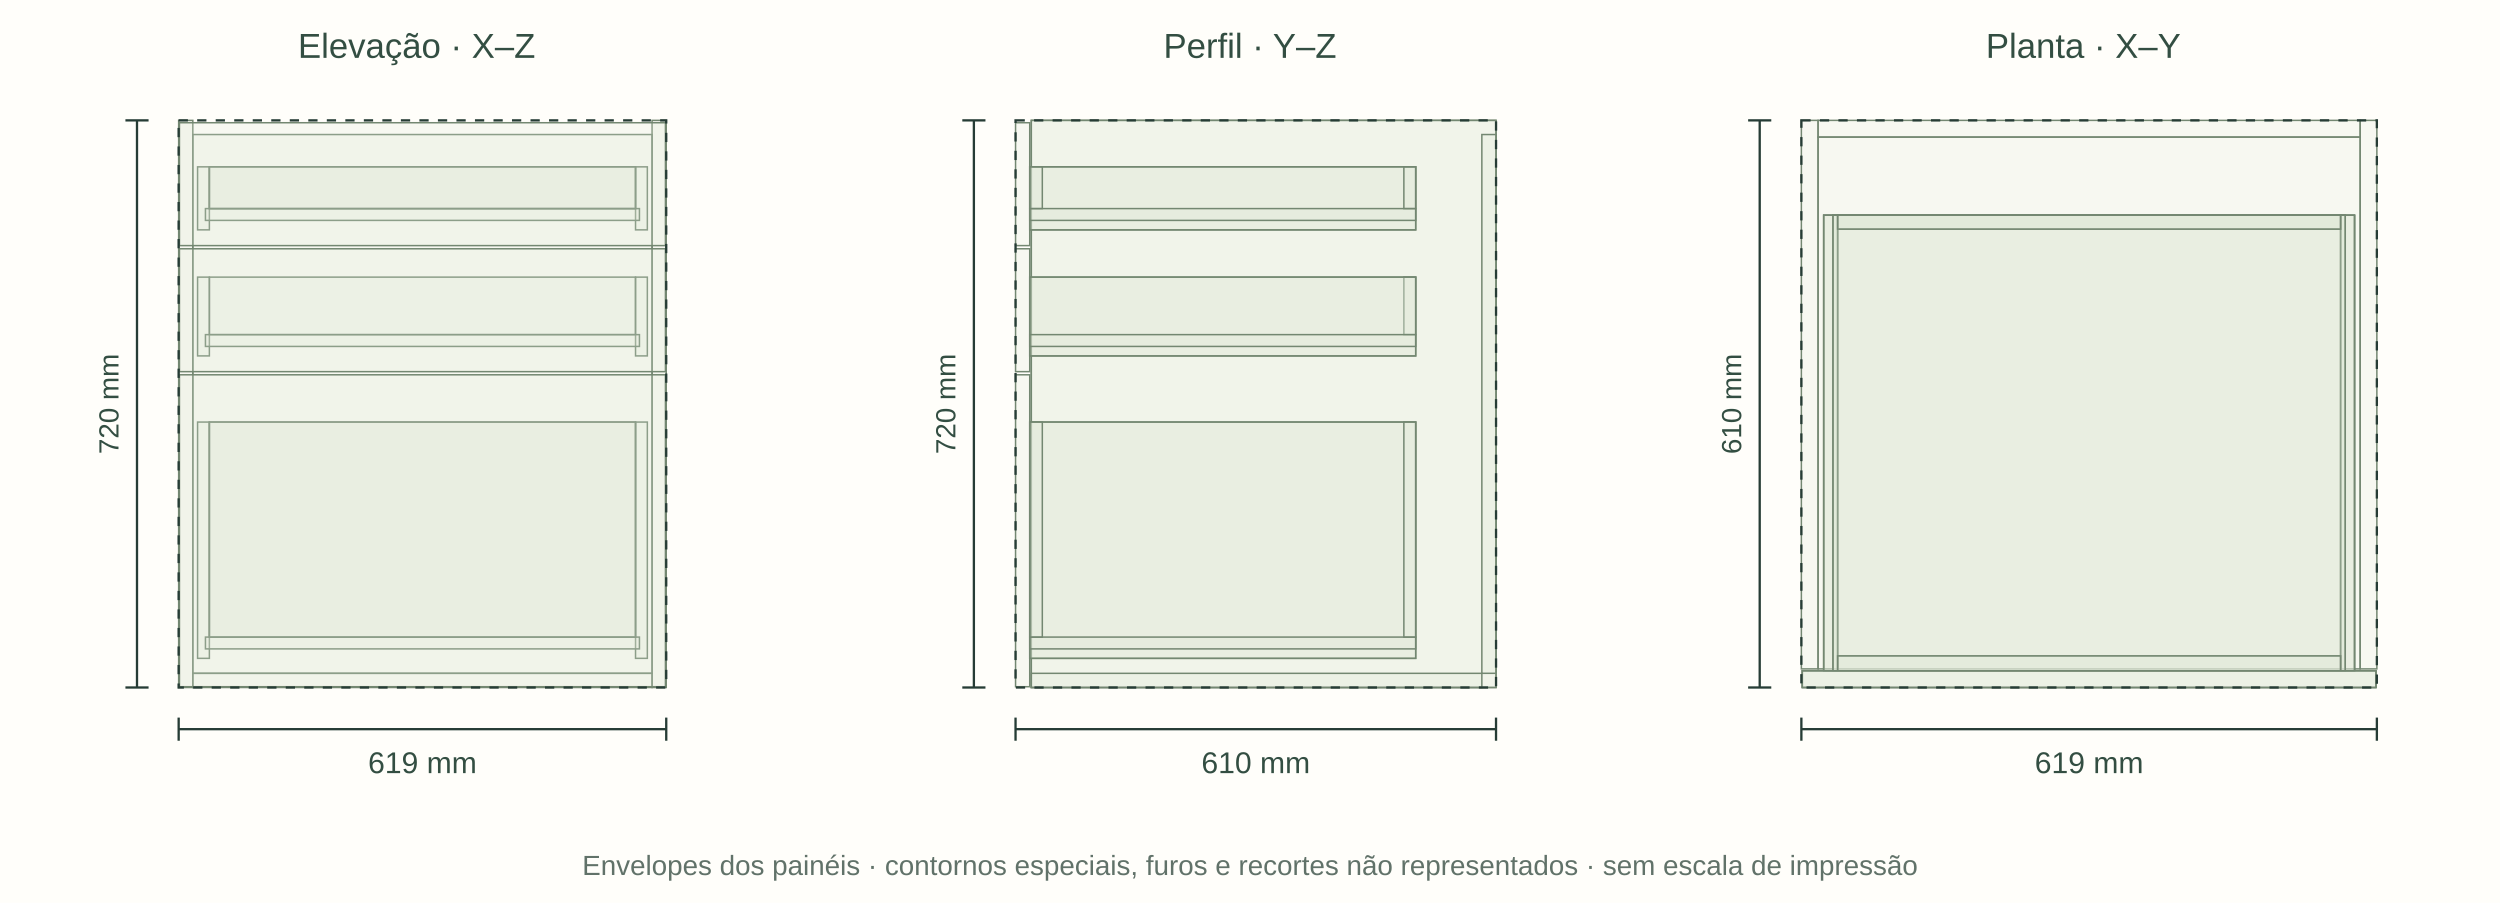
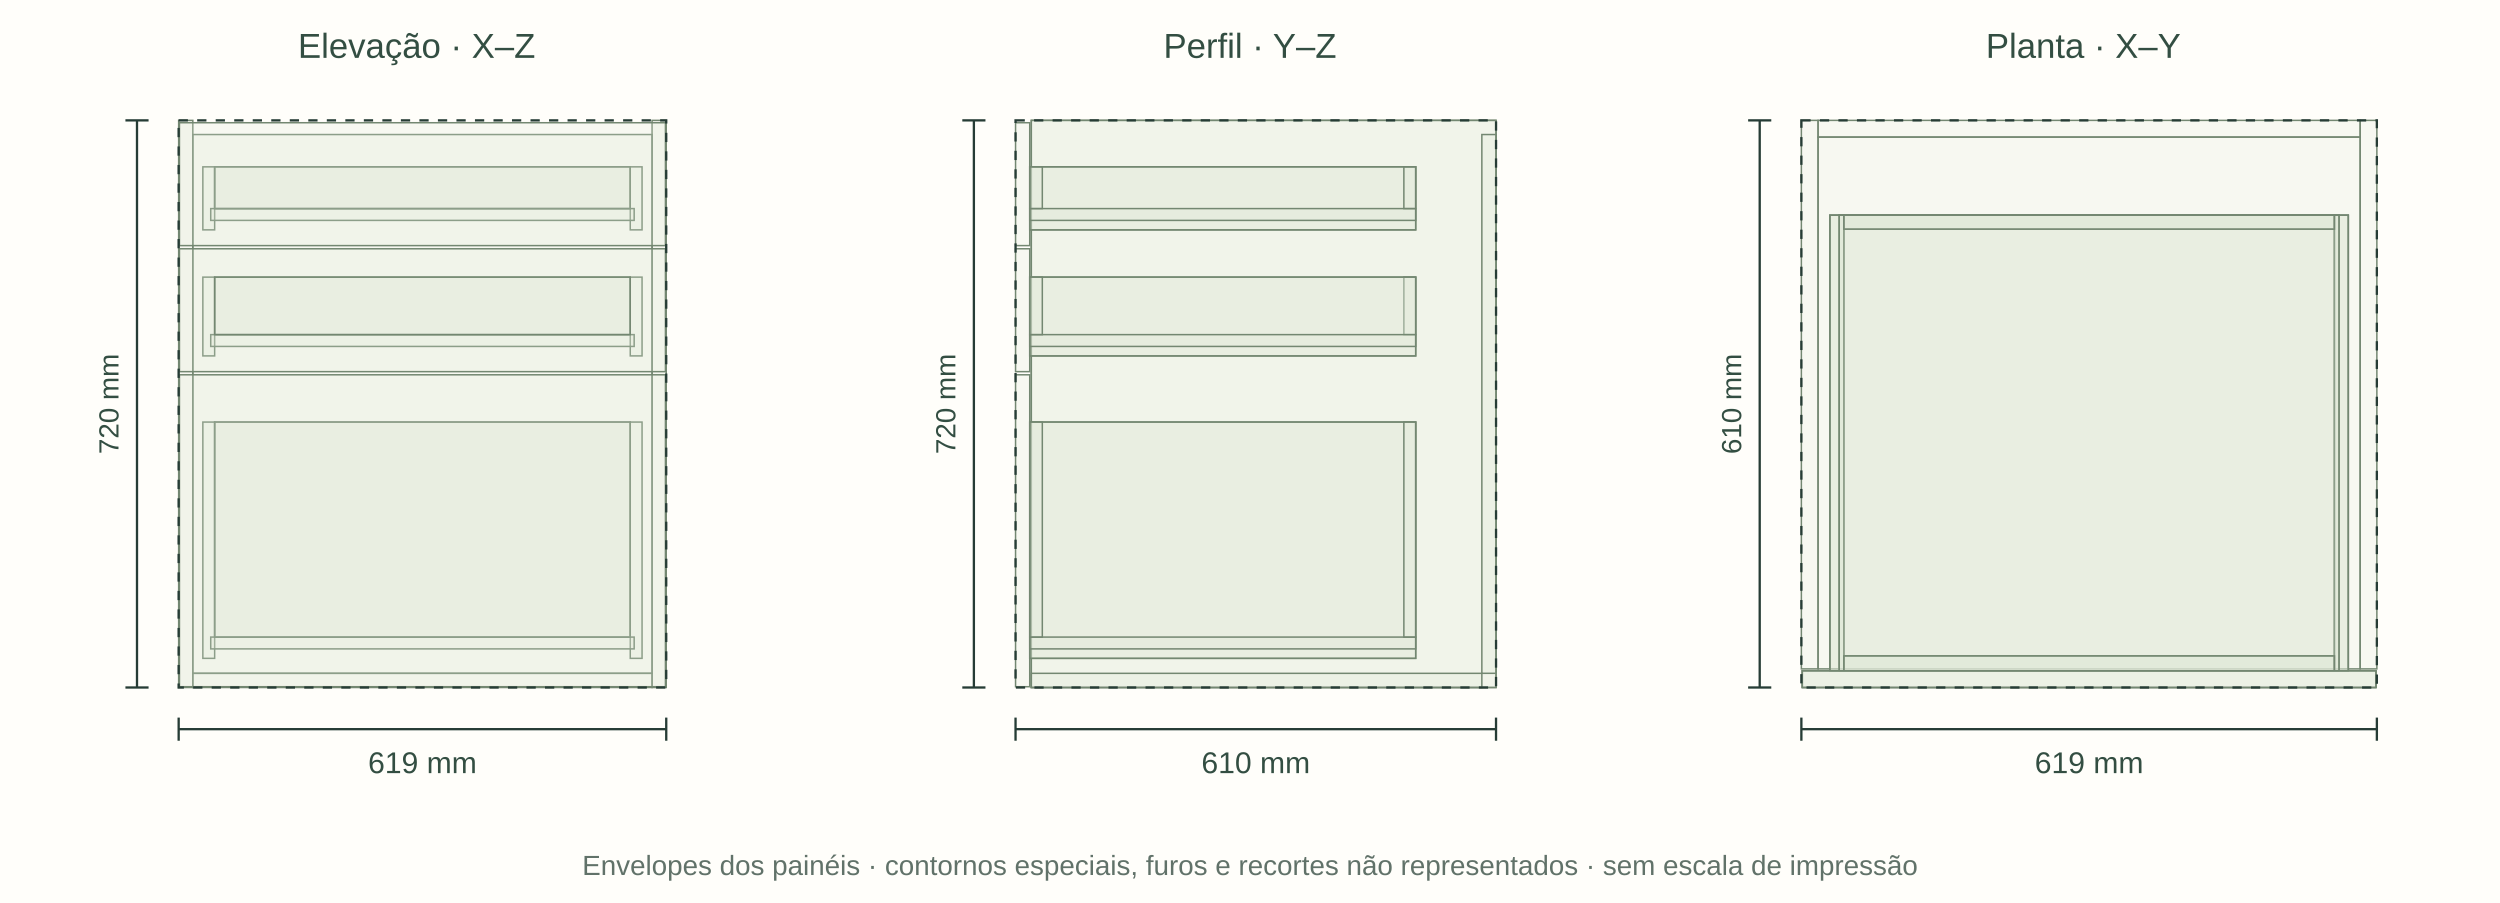
<svg xmlns="http://www.w3.org/2000/svg" viewBox="0 0 1080 390" role="img" aria-label="Esquemas de envelopes em três projeções, cotas nominais em milímetros">
  <rect width="1080" height="390" fill="#fffefa" />
  <g font-family="Arial" fill="#334e42">
    <text x="180" y="25" text-anchor="middle" font-size="15">Elevação · X–Z</text>
    <rect x="281.69" y="52.00" width="6.12" height="245.00" fill="#dce5d4" fill-opacity=".24" stroke="#738771" stroke-width=".65" />
    <rect x="77.18" y="52.00" width="6.12" height="245.00" fill="#dce5d4" fill-opacity=".24" stroke="#738771" stroke-width=".65" />
    <rect x="83.31" y="58.12" width="198.38" height="232.75" fill="#dce5d4" fill-opacity=".24" stroke="#738771" stroke-width=".65" />
    <rect x="83.31" y="290.88" width="198.38" height="6.12" fill="#dce5d4" fill-opacity=".24" stroke="#738771" stroke-width=".65" />
-     <rect x="274.55" y="182.33" width="5.10" height="102.08" fill="#dce5d4" fill-opacity=".24" stroke="#738771" stroke-width=".65" />
-     <rect x="85.35" y="182.33" width="5.10" height="102.08" fill="#dce5d4" fill-opacity=".24" stroke="#738771" stroke-width=".65" />
-     <rect x="88.75" y="275.22" width="187.49" height="5.10" fill="#dce5d4" fill-opacity=".24" stroke="#738771" stroke-width=".65" />
-     <rect x="90.45" y="182.33" width="184.09" height="92.90" fill="#dce5d4" fill-opacity=".24" stroke="#738771" stroke-width=".65" />
-     <rect x="90.45" y="182.33" width="184.09" height="92.90" fill="#dce5d4" fill-opacity=".24" stroke="#738771" stroke-width=".65" />
+     <rect x="272.27" y="182.33" width="5.10" height="102.08" fill="#dce5d4" fill-opacity=".24" stroke="#738771" stroke-width=".65" />
+     <rect x="87.63" y="182.33" width="5.10" height="102.08" fill="#dce5d4" fill-opacity=".24" stroke="#738771" stroke-width=".65" />
+     <rect x="91.03" y="275.22" width="182.93" height="5.10" fill="#dce5d4" fill-opacity=".24" stroke="#738771" stroke-width=".65" />
+     <rect x="92.73" y="182.33" width="179.53" height="92.90" fill="#dce5d4" fill-opacity=".24" stroke="#738771" stroke-width=".65" />
+     <rect x="92.73" y="182.33" width="179.53" height="92.90" fill="#dce5d4" fill-opacity=".24" stroke="#738771" stroke-width=".65" />
    <rect x="77.52" y="161.91" width="209.95" height="134.75" fill="#dce5d4" fill-opacity=".24" stroke="#738771" stroke-width=".65" />
-     <rect x="90.45" y="119.72" width="184.09" height="24.84" fill="#dce5d4" fill-opacity=".24" stroke="#738771" stroke-width=".65" />
-     <rect x="274.55" y="119.72" width="5.10" height="34.03" fill="#dce5d4" fill-opacity=".24" stroke="#738771" stroke-width=".65" />
-     <rect x="85.35" y="119.72" width="5.10" height="34.03" fill="#dce5d4" fill-opacity=".24" stroke="#738771" stroke-width=".65" />
-     <rect x="88.75" y="144.56" width="187.49" height="5.10" fill="#dce5d4" fill-opacity=".24" stroke="#738771" stroke-width=".65" />
+     <rect x="92.73" y="119.72" width="179.53" height="24.84" fill="#dce5d4" fill-opacity=".24" stroke="#738771" stroke-width=".65" />
+     <rect x="272.27" y="119.72" width="5.10" height="34.03" fill="#dce5d4" fill-opacity=".24" stroke="#738771" stroke-width=".65" />
+     <rect x="87.63" y="119.72" width="5.10" height="34.03" fill="#dce5d4" fill-opacity=".24" stroke="#738771" stroke-width=".65" />
+     <rect x="91.03" y="144.56" width="182.93" height="5.10" fill="#dce5d4" fill-opacity=".24" stroke="#738771" stroke-width=".65" />
    <rect x="77.52" y="107.47" width="209.95" height="53.08" fill="#dce5d4" fill-opacity=".24" stroke="#738771" stroke-width=".65" />
-     <rect x="274.55" y="72.08" width="5.10" height="27.22" fill="#dce5d4" fill-opacity=".24" stroke="#738771" stroke-width=".65" />
-     <rect x="85.35" y="72.08" width="5.10" height="27.22" fill="#dce5d4" fill-opacity=".24" stroke="#738771" stroke-width=".65" />
-     <rect x="88.75" y="90.11" width="187.49" height="5.10" fill="#dce5d4" fill-opacity=".24" stroke="#738771" stroke-width=".65" />
-     <rect x="90.45" y="72.08" width="184.09" height="18.03" fill="#dce5d4" fill-opacity=".24" stroke="#738771" stroke-width=".65" />
-     <rect x="90.45" y="72.08" width="184.09" height="18.03" fill="#dce5d4" fill-opacity=".24" stroke="#738771" stroke-width=".65" />
+     <rect x="92.73" y="119.72" width="179.53" height="24.84" fill="#dce5d4" fill-opacity=".24" stroke="#738771" stroke-width=".65" />
+     <rect x="272.27" y="72.08" width="5.10" height="27.22" fill="#dce5d4" fill-opacity=".24" stroke="#738771" stroke-width=".65" />
+     <rect x="87.63" y="72.08" width="5.10" height="27.22" fill="#dce5d4" fill-opacity=".24" stroke="#738771" stroke-width=".65" />
+     <rect x="91.03" y="90.11" width="182.93" height="5.10" fill="#dce5d4" fill-opacity=".24" stroke="#738771" stroke-width=".65" />
+     <rect x="92.73" y="72.08" width="179.53" height="18.03" fill="#dce5d4" fill-opacity=".24" stroke="#738771" stroke-width=".65" />
+     <rect x="92.73" y="72.08" width="179.53" height="18.03" fill="#dce5d4" fill-opacity=".24" stroke="#738771" stroke-width=".65" />
    <rect x="77.52" y="53.02" width="209.95" height="53.08" fill="#dce5d4" fill-opacity=".24" stroke="#738771" stroke-width=".65" />
    <rect x="77.18" y="52.00" width="210.63" height="245.00" fill="none" stroke="#263c35" stroke-dasharray="4 4" />
    <path d="M77.184,310.0v10 M77.184,315.0h210.632 m0,-5v10" stroke="#263c35" fill="none" />
    <text x="182.5" y="334.0" text-anchor="middle" font-size="13">619 mm</text>
    <path d="M54.184,52.0h10 M59.184,52.0v245.0 m-5,0h10" stroke="#263c35" fill="none" />
    <text transform="translate(51.18403,174.5) rotate(-90)" text-anchor="middle" font-size="12">720 mm</text>
  </g>
  <g font-family="Arial" fill="#334e42">
    <text x="540" y="25" text-anchor="middle" font-size="15">Perfil · Y–Z</text>
    <rect x="445.52" y="52.00" width="200.76" height="245.00" fill="#dce5d4" fill-opacity=".24" stroke="#738771" stroke-width=".65" />
    <rect x="445.52" y="52.00" width="200.76" height="245.00" fill="#dce5d4" fill-opacity=".24" stroke="#738771" stroke-width=".65" />
    <rect x="640.16" y="58.12" width="6.12" height="232.75" fill="#dce5d4" fill-opacity=".24" stroke="#738771" stroke-width=".65" />
    <rect x="445.52" y="290.88" width="194.64" height="6.12" fill="#dce5d4" fill-opacity=".24" stroke="#738771" stroke-width=".65" />
    <rect x="444.84" y="182.33" width="166.74" height="102.08" fill="#dce5d4" fill-opacity=".24" stroke="#738771" stroke-width=".65" />
    <rect x="444.84" y="182.33" width="166.74" height="102.08" fill="#dce5d4" fill-opacity=".24" stroke="#738771" stroke-width=".65" />
    <rect x="444.84" y="275.22" width="166.74" height="5.10" fill="#dce5d4" fill-opacity=".24" stroke="#738771" stroke-width=".65" />
    <rect x="606.47" y="182.33" width="5.10" height="92.90" fill="#dce5d4" fill-opacity=".24" stroke="#738771" stroke-width=".65" />
    <rect x="444.84" y="182.33" width="5.44" height="92.90" fill="#dce5d4" fill-opacity=".24" stroke="#738771" stroke-width=".65" />
    <rect x="438.72" y="161.91" width="6.12" height="134.75" fill="#dce5d4" fill-opacity=".24" stroke="#738771" stroke-width=".65" />
    <rect x="606.47" y="119.72" width="5.10" height="24.84" fill="#dce5d4" fill-opacity=".24" stroke="#738771" stroke-width=".65" />
    <rect x="444.84" y="119.72" width="166.74" height="34.03" fill="#dce5d4" fill-opacity=".24" stroke="#738771" stroke-width=".65" />
    <rect x="444.84" y="119.72" width="166.74" height="34.03" fill="#dce5d4" fill-opacity=".24" stroke="#738771" stroke-width=".65" />
    <rect x="444.84" y="144.56" width="166.74" height="5.10" fill="#dce5d4" fill-opacity=".24" stroke="#738771" stroke-width=".65" />
    <rect x="438.72" y="107.47" width="6.12" height="53.08" fill="#dce5d4" fill-opacity=".24" stroke="#738771" stroke-width=".65" />
+     <rect x="444.84" y="119.72" width="5.44" height="24.84" fill="#dce5d4" fill-opacity=".24" stroke="#738771" stroke-width=".65" />
    <rect x="444.84" y="72.08" width="166.74" height="27.22" fill="#dce5d4" fill-opacity=".24" stroke="#738771" stroke-width=".65" />
    <rect x="444.84" y="72.08" width="166.74" height="27.22" fill="#dce5d4" fill-opacity=".24" stroke="#738771" stroke-width=".65" />
    <rect x="444.84" y="90.11" width="166.74" height="5.10" fill="#dce5d4" fill-opacity=".24" stroke="#738771" stroke-width=".65" />
    <rect x="606.47" y="72.08" width="5.10" height="18.03" fill="#dce5d4" fill-opacity=".24" stroke="#738771" stroke-width=".65" />
    <rect x="444.84" y="72.08" width="5.44" height="18.03" fill="#dce5d4" fill-opacity=".24" stroke="#738771" stroke-width=".65" />
    <rect x="438.72" y="53.02" width="6.12" height="53.08" fill="#dce5d4" fill-opacity=".24" stroke="#738771" stroke-width=".65" />
    <rect x="438.72" y="52.00" width="207.57" height="245.00" fill="none" stroke="#263c35" stroke-dasharray="4 4" />
    <path d="M438.715,310.0v10 M438.715,315.0h207.569 m0,-5v10" stroke="#263c35" fill="none" />
    <text x="542.5" y="334.0" text-anchor="middle" font-size="13">610 mm</text>
    <path d="M415.715,52.0h10 M420.715,52.0v245.0 m-5,0h10" stroke="#263c35" fill="none" />
    <text transform="translate(412.7153,174.5) rotate(-90)" text-anchor="middle" font-size="12">720 mm</text>
  </g>
  <g font-family="Arial" fill="#334e42">
    <text x="900" y="25" text-anchor="middle" font-size="15">Planta · X–Y</text>
    <rect x="1019.58" y="52.00" width="7.23" height="236.97" fill="#dce5d4" fill-opacity=".24" stroke="#738771" stroke-width=".65" />
    <rect x="778.19" y="52.00" width="7.23" height="236.97" fill="#dce5d4" fill-opacity=".24" stroke="#738771" stroke-width=".65" />
    <rect x="785.42" y="52.00" width="234.16" height="7.23" fill="#dce5d4" fill-opacity=".24" stroke="#738771" stroke-width=".65" />
    <rect x="785.42" y="59.23" width="234.16" height="229.74" fill="#dce5d4" fill-opacity=".24" stroke="#738771" stroke-width=".65" />
-     <rect x="1011.14" y="92.97" width="6.02" height="196.80" fill="#dce5d4" fill-opacity=".24" stroke="#738771" stroke-width=".65" />
-     <rect x="787.83" y="92.97" width="6.02" height="196.80" fill="#dce5d4" fill-opacity=".24" stroke="#738771" stroke-width=".65" />
-     <rect x="791.85" y="92.97" width="221.30" height="196.80" fill="#dce5d4" fill-opacity=".24" stroke="#738771" stroke-width=".65" />
-     <rect x="793.86" y="92.97" width="217.29" height="6.02" fill="#dce5d4" fill-opacity=".24" stroke="#738771" stroke-width=".65" />
-     <rect x="793.86" y="283.34" width="217.29" height="6.43" fill="#dce5d4" fill-opacity=".24" stroke="#738771" stroke-width=".65" />
+     <rect x="1008.45" y="92.97" width="6.02" height="196.80" fill="#dce5d4" fill-opacity=".24" stroke="#738771" stroke-width=".65" />
+     <rect x="790.52" y="92.97" width="6.02" height="196.80" fill="#dce5d4" fill-opacity=".24" stroke="#738771" stroke-width=".65" />
+     <rect x="794.54" y="92.97" width="215.92" height="196.80" fill="#dce5d4" fill-opacity=".24" stroke="#738771" stroke-width=".65" />
+     <rect x="796.55" y="92.97" width="211.90" height="6.02" fill="#dce5d4" fill-opacity=".24" stroke="#738771" stroke-width=".65" />
+     <rect x="796.55" y="283.34" width="211.90" height="6.43" fill="#dce5d4" fill-opacity=".24" stroke="#738771" stroke-width=".65" />
    <rect x="778.59" y="289.77" width="247.81" height="7.23" fill="#dce5d4" fill-opacity=".24" stroke="#738771" stroke-width=".65" />
-     <rect x="793.86" y="92.97" width="217.29" height="6.02" fill="#dce5d4" fill-opacity=".24" stroke="#738771" stroke-width=".65" />
-     <rect x="1011.14" y="92.97" width="6.02" height="196.80" fill="#dce5d4" fill-opacity=".24" stroke="#738771" stroke-width=".65" />
-     <rect x="787.83" y="92.97" width="6.02" height="196.80" fill="#dce5d4" fill-opacity=".24" stroke="#738771" stroke-width=".65" />
-     <rect x="791.85" y="92.97" width="221.30" height="196.80" fill="#dce5d4" fill-opacity=".24" stroke="#738771" stroke-width=".65" />
+     <rect x="796.55" y="92.97" width="211.90" height="6.02" fill="#dce5d4" fill-opacity=".24" stroke="#738771" stroke-width=".65" />
+     <rect x="1008.45" y="92.97" width="6.02" height="196.80" fill="#dce5d4" fill-opacity=".24" stroke="#738771" stroke-width=".65" />
+     <rect x="790.52" y="92.97" width="6.02" height="196.80" fill="#dce5d4" fill-opacity=".24" stroke="#738771" stroke-width=".65" />
+     <rect x="794.54" y="92.97" width="215.92" height="196.80" fill="#dce5d4" fill-opacity=".24" stroke="#738771" stroke-width=".65" />
    <rect x="778.59" y="289.77" width="247.81" height="7.23" fill="#dce5d4" fill-opacity=".24" stroke="#738771" stroke-width=".65" />
-     <rect x="1011.14" y="92.97" width="6.02" height="196.80" fill="#dce5d4" fill-opacity=".24" stroke="#738771" stroke-width=".65" />
-     <rect x="787.83" y="92.97" width="6.02" height="196.80" fill="#dce5d4" fill-opacity=".24" stroke="#738771" stroke-width=".65" />
-     <rect x="791.85" y="92.97" width="221.30" height="196.80" fill="#dce5d4" fill-opacity=".24" stroke="#738771" stroke-width=".65" />
-     <rect x="793.86" y="92.97" width="217.29" height="6.02" fill="#dce5d4" fill-opacity=".24" stroke="#738771" stroke-width=".65" />
-     <rect x="793.86" y="283.34" width="217.29" height="6.43" fill="#dce5d4" fill-opacity=".24" stroke="#738771" stroke-width=".65" />
+     <rect x="796.55" y="283.34" width="211.90" height="6.43" fill="#dce5d4" fill-opacity=".24" stroke="#738771" stroke-width=".65" />
+     <rect x="1008.45" y="92.97" width="6.02" height="196.80" fill="#dce5d4" fill-opacity=".24" stroke="#738771" stroke-width=".65" />
+     <rect x="790.52" y="92.97" width="6.02" height="196.80" fill="#dce5d4" fill-opacity=".24" stroke="#738771" stroke-width=".65" />
+     <rect x="794.54" y="92.97" width="215.92" height="196.80" fill="#dce5d4" fill-opacity=".24" stroke="#738771" stroke-width=".65" />
+     <rect x="796.55" y="92.97" width="211.90" height="6.02" fill="#dce5d4" fill-opacity=".24" stroke="#738771" stroke-width=".65" />
+     <rect x="796.55" y="283.34" width="211.90" height="6.43" fill="#dce5d4" fill-opacity=".24" stroke="#738771" stroke-width=".65" />
    <rect x="778.59" y="289.77" width="247.81" height="7.23" fill="#dce5d4" fill-opacity=".24" stroke="#738771" stroke-width=".65" />
    <rect x="778.19" y="52.00" width="248.61" height="245.00" fill="none" stroke="#263c35" stroke-dasharray="4 4" />
    <path d="M778.193,310.0v10 M778.193,315.0h248.615 m0,-5v10" stroke="#263c35" fill="none" />
    <text x="902.5" y="334.0" text-anchor="middle" font-size="13">619 mm</text>
    <path d="M755.193,52.0h10 M760.193,52.0v245.0 m-5,0h10" stroke="#263c35" fill="none" />
    <text transform="translate(752.1926,174.5) rotate(-90)" text-anchor="middle" font-size="12">610 mm</text>
  </g>
  <text x="540" y="378" text-anchor="middle" font-family="Arial" font-size="12" fill="#617269">Envelopes dos painéis · contornos especiais, furos e recortes não representados · sem escala de impressão</text>
</svg>
